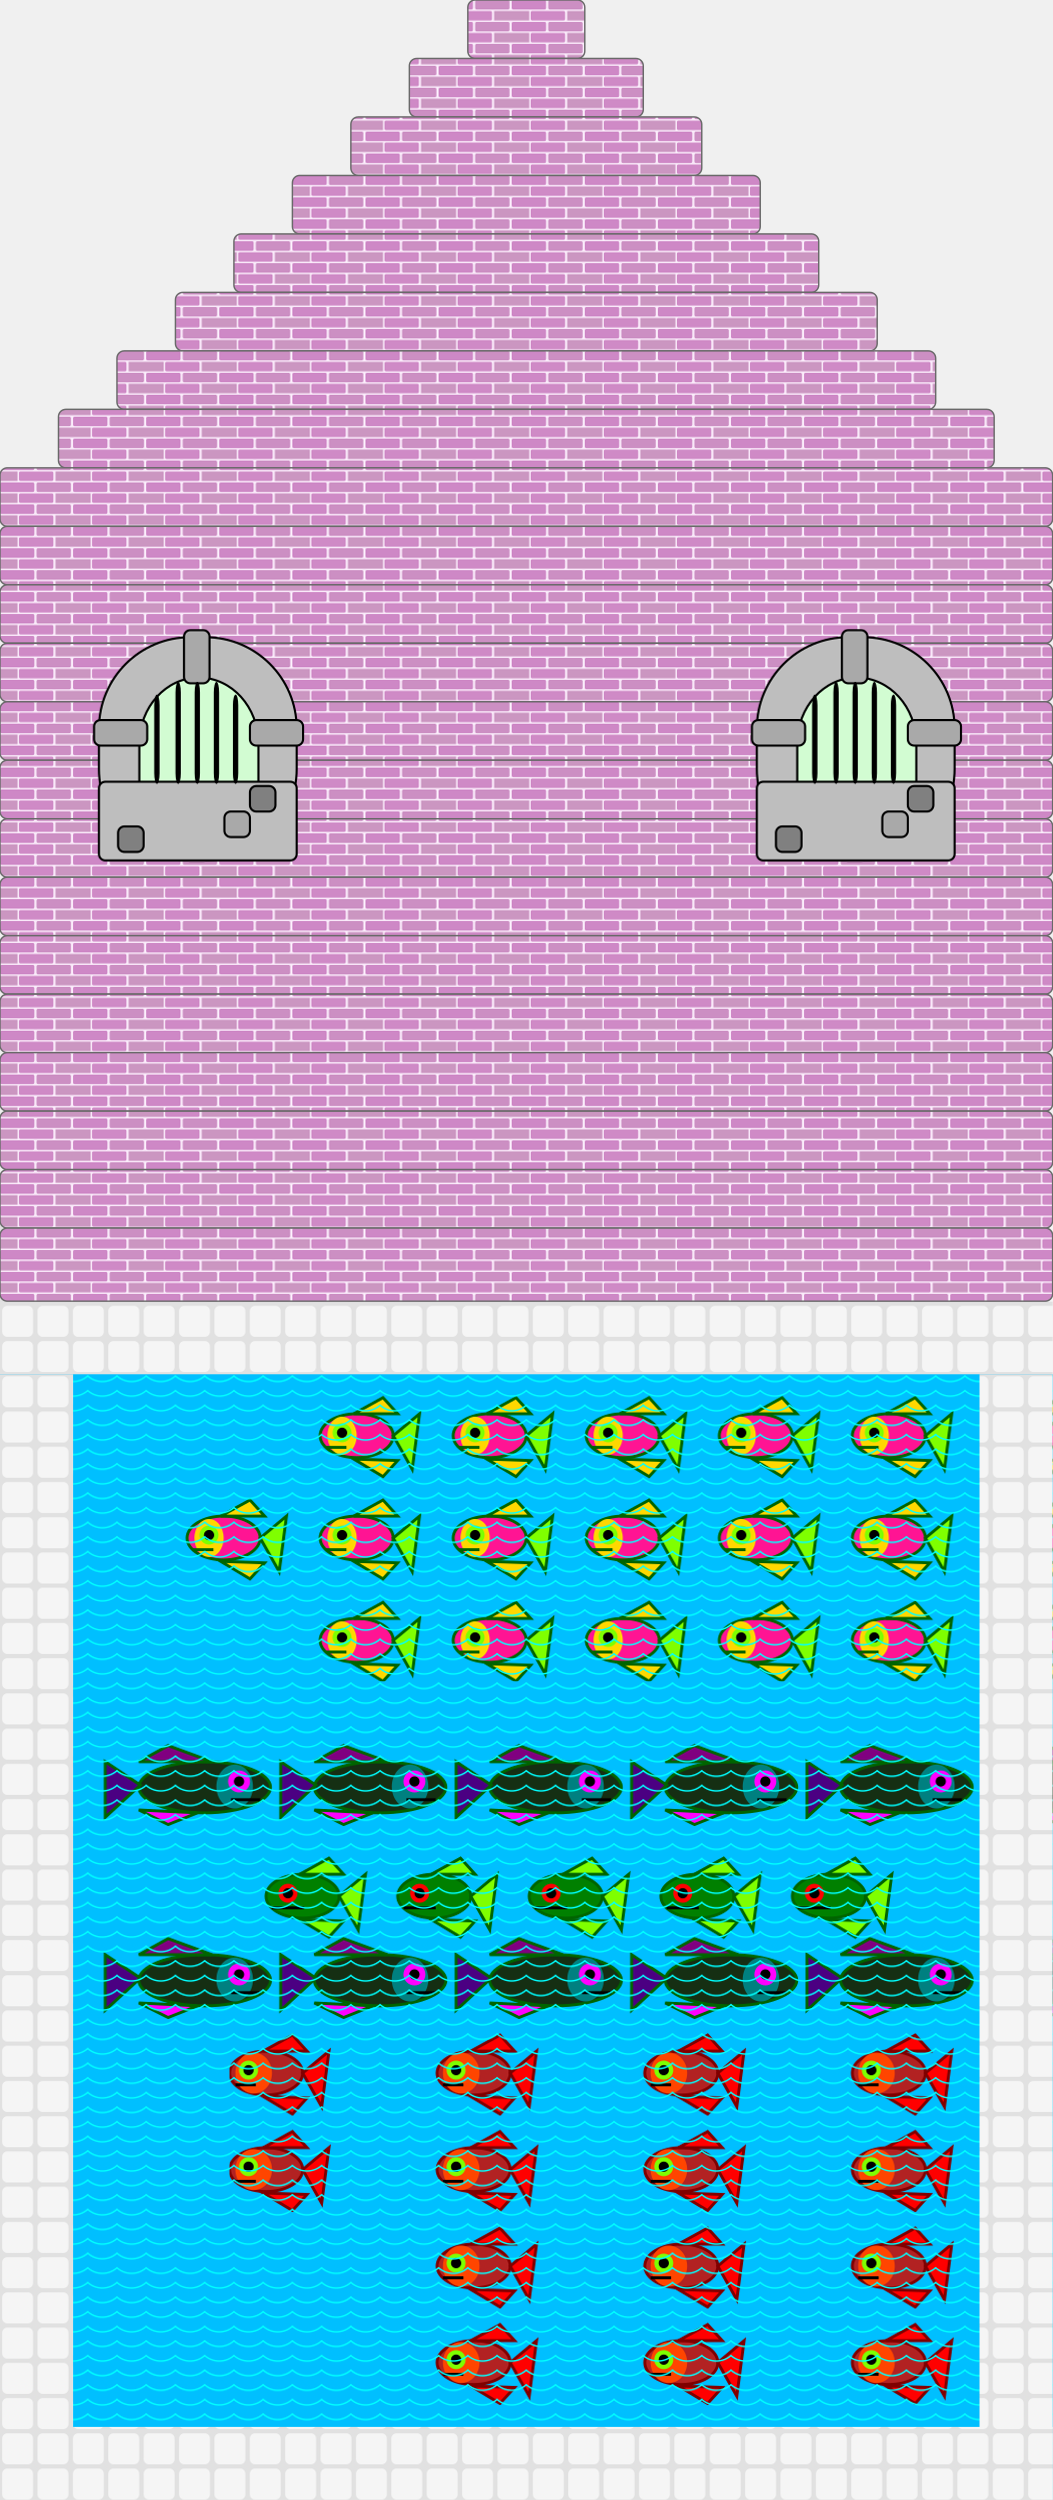
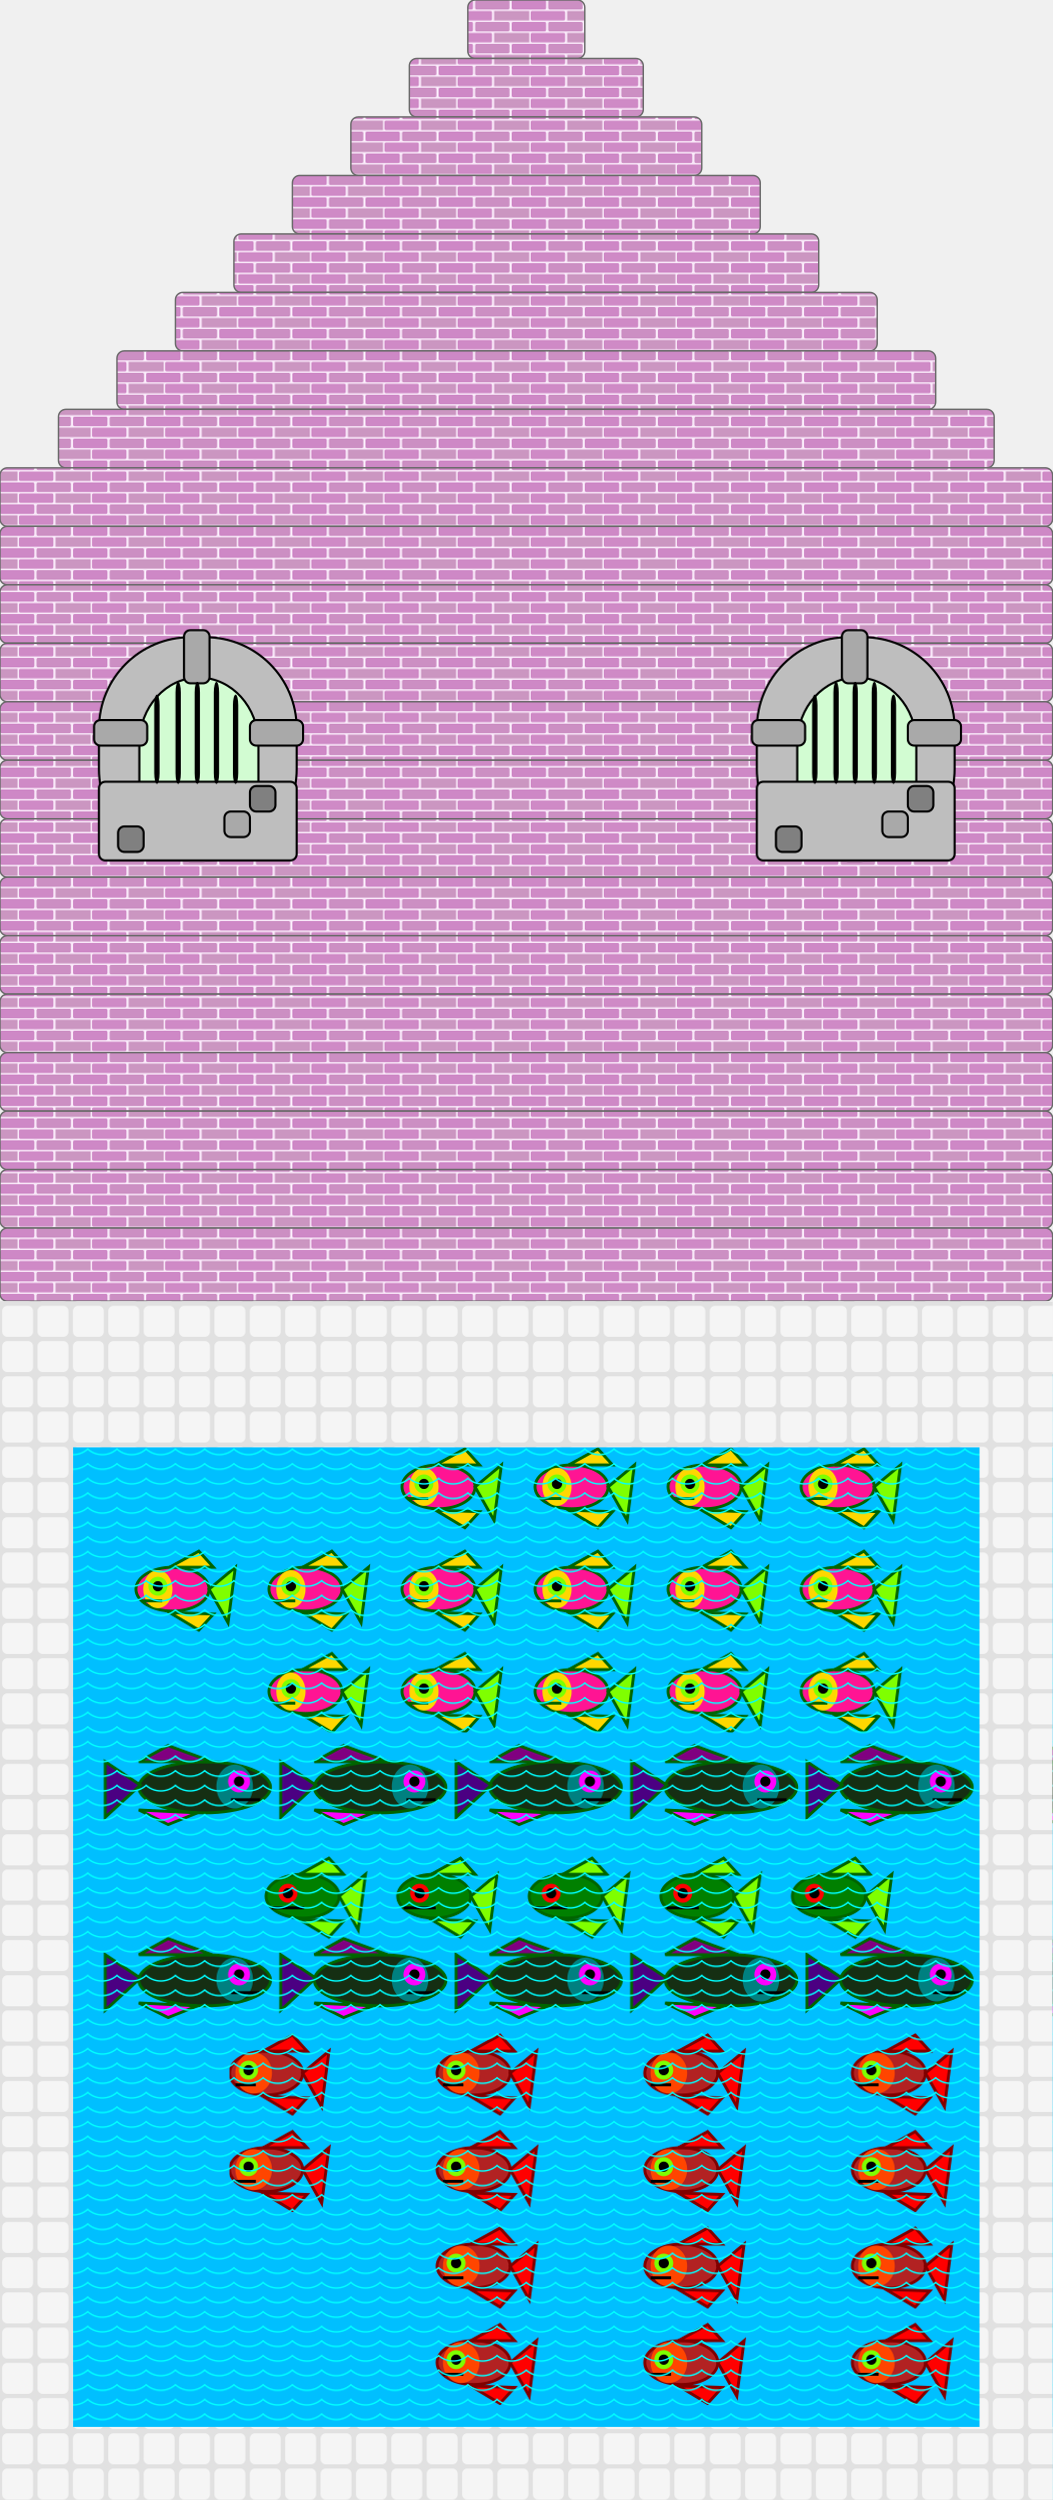
<svg xmlns="http://www.w3.org/2000/svg" width="720" height="1710" x="0" y="0" class="block6">
  <defs>
    <pattern id="redBricks" patternUnits="userSpaceOnUse" x="0" y="0" width="50" height="15">
      <rect width="323" height="580" x="0" y="0" fill="#f9e9f9" />
      <rect width="23.5" height="6.5" x="0" y="0" rx="1" fill="#ce88c6" />
      <rect width="23.5" height="6.5" x="25" y="0" rx="1" fill="#cc8fc3" />
      <rect width="12" height="6.5" x="0" y="7.5" fill="#cb96c1" />
      <rect width="23.5" height="6.5" x="13" y="7.5" rx="1" fill="#cf8ac6" />
      <rect width="12" height="6.5" x="38" y="7.5" fill="#cb96c1" />
    </pattern>
    <pattern id="planks" patternUnits="userSpaceOnUse" x="0" y="0" width="100" height="500">
      <rect width="80" height="500" fill="burlywood" stroke="saddlebrown" stroke-width="2" />
      <polygon points="0,0 0,500 20,500 20,0 40,0 40,500 60,500 60,0 80,0 80,500 100,500 100,0" style="stroke:saddlebrown;stroke-width:2;fill:burlywood;" />
    </pattern>
    <pattern id="floorPattern" patternUnits="userSpaceOnUse" x="0" y="0" height="24.1" width="24.2">
      <rect width="25" height="25" x="0" y="0" fill="#e1e1e1" />
      <rect width="24.1" height="24.2" x="0" y="0" rx="5" fill="whitesmoke" stroke="#e1e1e1" stroke-width="3" />
    </pattern>
    <pattern id="windowPattern" patternUnits="userSpaceOnUse" x="60" y="-50" width="150" height="160" viewBox="0 0 100 110">
      <rect width="93" height="105" x="3" y="4" fill="#bebebe" rx="43" stroke="black" />
      <rect width="56" height="83" x="22" y="23" rx="31" stroke="black" fill="#d2fcd2" />
      <rect width="93" height="37" x="3" y="72" fill="#bebebe" rx="3" stroke="black" />
      <rect width="12" height="25" x="43" y=".7" fill="darkgrey" rx="3" stroke="black" />
      <rect width="25" height="12" x=".7" y="43" fill="darkgrey" rx="3" stroke="black" />
      <rect width="25" height="12" x="74" y="43" fill="darkgrey" rx="3" stroke="black" />
      <rect width="12" height="12" x="74" y="74" fill="grey" rx="3" stroke="black" />
      <rect width="12" height="12" x="62" y="86" fill="darkgrey" rx="3" stroke="black" />
      <rect width="12" height="12" x="12" y="93" fill="grey" rx="3" stroke="black" />
      <rect width="2.5" height="42" x="29" y="31" rx="5" />
      <rect width="2.5" height="48" x="39" y="25" rx="5" />
      <rect width="2.5" height="48" x="48" y="25" rx="5" />
      <rect width="2.5" height="48" x="57" y="25" rx="5" />
      <rect width="2.5" height="42" x="66" y="31" rx="5" />
    </pattern>
    <pattern id="waterPattern" patternUnits="userSpaceOnUse" x="0" y="0" height="10" width="20">
      <circle cx="10" cy="-10" r="15" fill="transparent" stroke="aqua" stroke-width="1" />
    </pattern>
    <pattern id="smallGreenFish" patternUnits="userSpaceOnUse" x="0" y="0" width="90" height="70">
      <rect width="50" height="30" x="2" y="22" rx="30" fill="green" stroke="darkgreen" stroke-width="2" />
      <polygon points="52,37 70,22 65,60" style="fill:chartreuse;stroke:darkgreen;stroke-width:2;" />
      <polygon points="25,22 45,11 55,22" style="fill:chartreuse;stroke:darkgreen;stroke-width:2;" />
      <polygon points="25,53 45,65 55,54" style="fill:chartreuse;stroke:darkgreen;stroke-width:2;" />
      <rect width="10" height="10" rx="5" stroke="red" stroke-width="3" x="12" y="30" />
      <polygon points="6,45 28,45 6,45" style="stroke:black;stroke-width:2;" />
    </pattern>
    <pattern id="greenFish" patternUnits="userSpaceOnUse" x="70" y="-5" width="120" height="66">
      <rect width="90" height="35" x="25" y="22" rx="50" fill="#152f13" stroke="darkgreen" stroke-width="2" />
      <rect width="25" height="30" x="78" y="24" rx="50" fill="teal" />
      <polygon points="26,38 2,22 2,60" style="fill:indigo;stroke:darkgreen;stroke-width:2;" />
      <polygon points="25,22 45,11 75,22" style="fill:purple;stroke:darkgreen;stroke-width:2;" />
      <polygon points="25,55 45,65 65,57" style="fill:fuchsia;stroke:darkgreen;stroke-width:2;" />
      <rect width="11" height="11" x="88" y="30" rx="10" stroke="magenta" stroke-width="4" />
      <polygon points="108,48 88,48 108,48" style="stroke:black;stroke-width:2;" />
    </pattern>
    <pattern id="redFish" patternUnits="userSpaceOnUse" x="13" y="-5" width="142" height="66">
      <rect width="50" height="30" x="2" y="22" rx="30" fill="firebrick" stroke="maroon" stroke-width="2" />
      <rect width="25" height="28" x="6" y="23" rx="30" fill="orangered" />
      <polygon points="52,37 70,22 65,60" style="fill:red;stroke:maroon;stroke-width:2;" />
      <polygon points="25,22 45,11 55,22" style="fill:red;stroke:maroon;stroke-width:2;" />
      <polygon points="25,53 45,65 55,54" style="fill:red;stroke:maroon;stroke-width:2;" />
      <rect width="10" height="10" x="10" y="30" rx="5" stroke="chartreuse" stroke-width="3" />
      <polygon points="6,45 20,45 6,45" style="stroke:black;stroke-width:2;" />
    </pattern>
-     <pattern id="tropicalFish" patternUnits="userSpaceOnUse" x="35" y="35" width="91" height="70">
+     <pattern id="tropicalFish" patternUnits="userSpaceOnUse" x="0" y="0" width="91" height="70">
      <rect width="50" height="30" x="2" y="22" rx="30" fill="deeppink" stroke="darkgreen" stroke-width="2" />
      <rect width="20" height="26" x="7" y="24" rx="30" fill="gold" />
      <polygon points="52,37 70,22 65,60" style="fill:chartreuse;stroke:darkgreen;stroke-width:2;" />
      <polygon points="25,22 45,11 55,22" style="fill:gold;stroke:darkgreen;stroke-width:2;" />
      <polygon points="25,53 45,65 55,54" style="fill:gold;stroke:darkgreen;stroke-width:2;" />
      <rect width="10" height="10" rx="5" stroke="chartreuse" stroke-width="3" x="12" y="30" />
      <polygon points="6,45 20,45 6,45" style="stroke:darkgreen;stroke-width:2;" />
    </pattern>
    <pattern id="jewels" patternUnits="userSpaceOnUse" x="0" y="0" height="46" width="46" viewBox="0 0 46 46">
      <rect width="10" height="5" x="5" y="0" fill="black" />
      <rect width="15" height="5" x="20" y="0" fill="black" />
      <rect width="5" height="15" x="0" y="5" fill="black" />
      <rect width="5" height="10" x="5" y="5" fill="white" />
      <rect width="5" height="5" x="5" y="15" fill="red" />
      <rect width="5" height="5" x="5" y="20" fill="black" />
      <rect width="5" height="20" x="10" y="5" fill="red" />
      <rect width="5" height="5" x="10" y="25" fill="black" />
      <rect width="5" height="5" x="15" y="5" fill="black" />
      <rect width="5" height="20" x="10" y="5" fill="red" />
      <rect width="5" height="15" x="15" y="10" fill="red" />
      <rect width="5" height="5" x="15" y="25" fill="maroon" />
      <rect width="5" height="5" x="15" y="30" fill="black" />
      <rect width="5" height="20" x="20" y="5" fill="red" />
      <rect width="5" height="5" x="20" y="25" fill="maroon" />
      <rect width="5" height="5" x="20" y="30" fill="black" />
      <rect width="5" height="15" x="25" y="5" fill="red" />
      <rect width="5" height="5" x="25" y="20" fill="maroon" />
      <rect width="5" height="5" x="25" y="25" fill="black" />
      <rect width="5" height="15" x="30" y="5" fill="maroon" />
      <rect width="5" height="5" x="30" y="20" fill="black" />
      <rect width="5" height="15" x="35" y="5" fill="black" />
    </pattern>
    <pattern id="treePattern" patternUnits="userSpaceOnUse" x="0" y="0" height="50" width="50" viewBox="0 0 10 10">
      <rect width="10" height="10" x="20" y="40" fill="maroon" />
      <polygon points="25,0 40,15 30,15 45,25 35,25 50,40 0,40 15,25 5,25 20,15 10,15 " style="fill:darkgreen;" />
    </pattern>
  </defs>
  <rect width="80" height="40" x="320" y="0" fill="url(#redBricks)" stroke="dimgrey" rx="5" stroke-width="1" />
  <rect width="160" height="40" x="280" y="40" fill="url(#redBricks)" stroke="dimgrey" rx="5" stroke-width="1" />
  <rect width="240" height="40" x="240" y="80" fill="url(#redBricks)" stroke="dimgrey" rx="5" stroke-width="1" />
  <rect width="320" height="40" x="200" y="120" fill="url(#redBricks)" stroke="dimgrey" rx="5" stroke-width="1" />
  <rect width="400" height="40" x="160" y="160" fill="url(#redBricks)" stroke="dimgrey" rx="5" stroke-width="1" />
  <rect width="480" height="40" x="120" y="200" fill="url(#redBricks)" stroke="dimgrey" rx="5" stroke-width="1" />
  <rect width="560" height="40" x="80" y="240" fill="url(#redBricks)" stroke="dimgrey" rx="5" stroke-width="1" />
  <rect width="640" height="40" x="40" y="280" fill="url(#redBricks)" stroke="dimgrey" rx="5" stroke-width="1" />
  <rect width="720" height="40" x="0" y="320" fill="url(#redBricks)" stroke="dimgrey" rx="5" stroke-width="1" />
  <rect width="720" height="40" x="0" y="360" fill="url(#redBricks)" stroke="dimgrey" rx="5" stroke-width="1" />
  <rect width="720" height="40" x="0" y="400" fill="url(#redBricks)" stroke="dimgrey" rx="5" stroke-width="1" />
  <rect width="720" height="40" x="0" y="440" fill="url(#redBricks)" stroke="dimgrey" rx="5" stroke-width="1" />
  <rect width="720" height="40" x="0" y="480" fill="url(#redBricks)" stroke="dimgrey" rx="5" stroke-width="1" />
  <rect width="720" height="40" x="0" y="520" fill="url(#redBricks)" stroke="dimgrey" rx="5" stroke-width="1" />
  <rect width="720" height="40" x="0" y="560" fill="url(#redBricks)" stroke="dimgrey" rx="5" stroke-width="1" />
  <rect width="720" height="40" x="0" y="600" fill="url(#redBricks)" stroke="dimgrey" rx="5" stroke-width="1" />
  <rect width="720" height="40" x="0" y="640" fill="url(#redBricks)" stroke="dimgrey" rx="5" stroke-width="1" />
  <rect width="720" height="40" x="0" y="680" fill="url(#redBricks)" stroke="dimgrey" rx="5" stroke-width="1" />
  <rect width="720" height="40" x="0" y="720" fill="url(#redBricks)" stroke="dimgrey" rx="5" stroke-width="1" />
  <rect width="720" height="40" x="0" y="760" fill="url(#redBricks)" stroke="dimgrey" rx="5" stroke-width="1" />
-   <rect width="720" height="150" x="0" y="825" fill="url(#floorPattern)" />
  <rect width="720" height="40" x="0" y="800" fill="url(#redBricks)" stroke="dimgrey" rx="5" stroke-width="1" />
  <rect width="720" height="50" x="0" y="840" fill="url(#redBricks)" stroke="dimgrey" rx="5" stroke-width="1" />
  <rect width="150" height="160" x="60" y="430" fill="url(#windowPattern)" />
  <rect width="150" height="160" x="510" y="430" fill="url(#windowPattern)" />
-   <rect width="150" height="150" x="0" y="800" fill="url(#treePattern)" />
  <rect width="720" height="1000" x="0" y="940" fill="deepskyblue" />
  <rect width="720" height="66" x="157" y="1390" fill="url(#redFish)" />
  <rect width="720" height="66" x="157" y="1452" fill="url(#redFish)" />
-   <rect width="720" height="66" x="212" y="950" fill="url(#tropicalFish)" />
-   <rect width="720" height="66" x="120" y="1016" fill="url(#tropicalFish)" />
-   <rect width="720" height="66" x="212" y="1084" fill="url(#tropicalFish)" />
+   <rect width="370" height="66" x="255" y="990" fill="url(#tropicalFish)" />
+   <rect width="529" height="66" x="90" y="1056" fill="url(#tropicalFish)" />
+   <rect width="465" height="66" x="170" y="1119" fill="url(#tropicalFish)" />
  <rect width="700" height="66" x="70" y="1188" fill="url(#greenFish)" />
  <rect width="468" height="66" x="162" y="1264" fill="url(#smallGreenFish)" />
  <rect width="720" height="66" x="228" y="1516" fill="url(#redFish)" />
  <rect width="720" height="66" x="228" y="1585" fill="url(#redFish)" />
  <rect width="650" height="66" x="70" y="1320" fill="url(#greenFish)" />
  <rect width="720" height="1000" x="0" y="940" fill="url(#waterPattern)" />
  <rect width="50" height="1000" x="0" y="940" fill="url(#floorPattern)" />
  <rect width="50" height="1000" x="670" y="940" fill="url(#floorPattern)" />
  <rect width="720" height="50" x="0" y="1660" fill="url(#floorPattern)" />
+   <rect width="720" height="100" x="0" y="890" fill="url(#floorPattern)" />
</svg>
